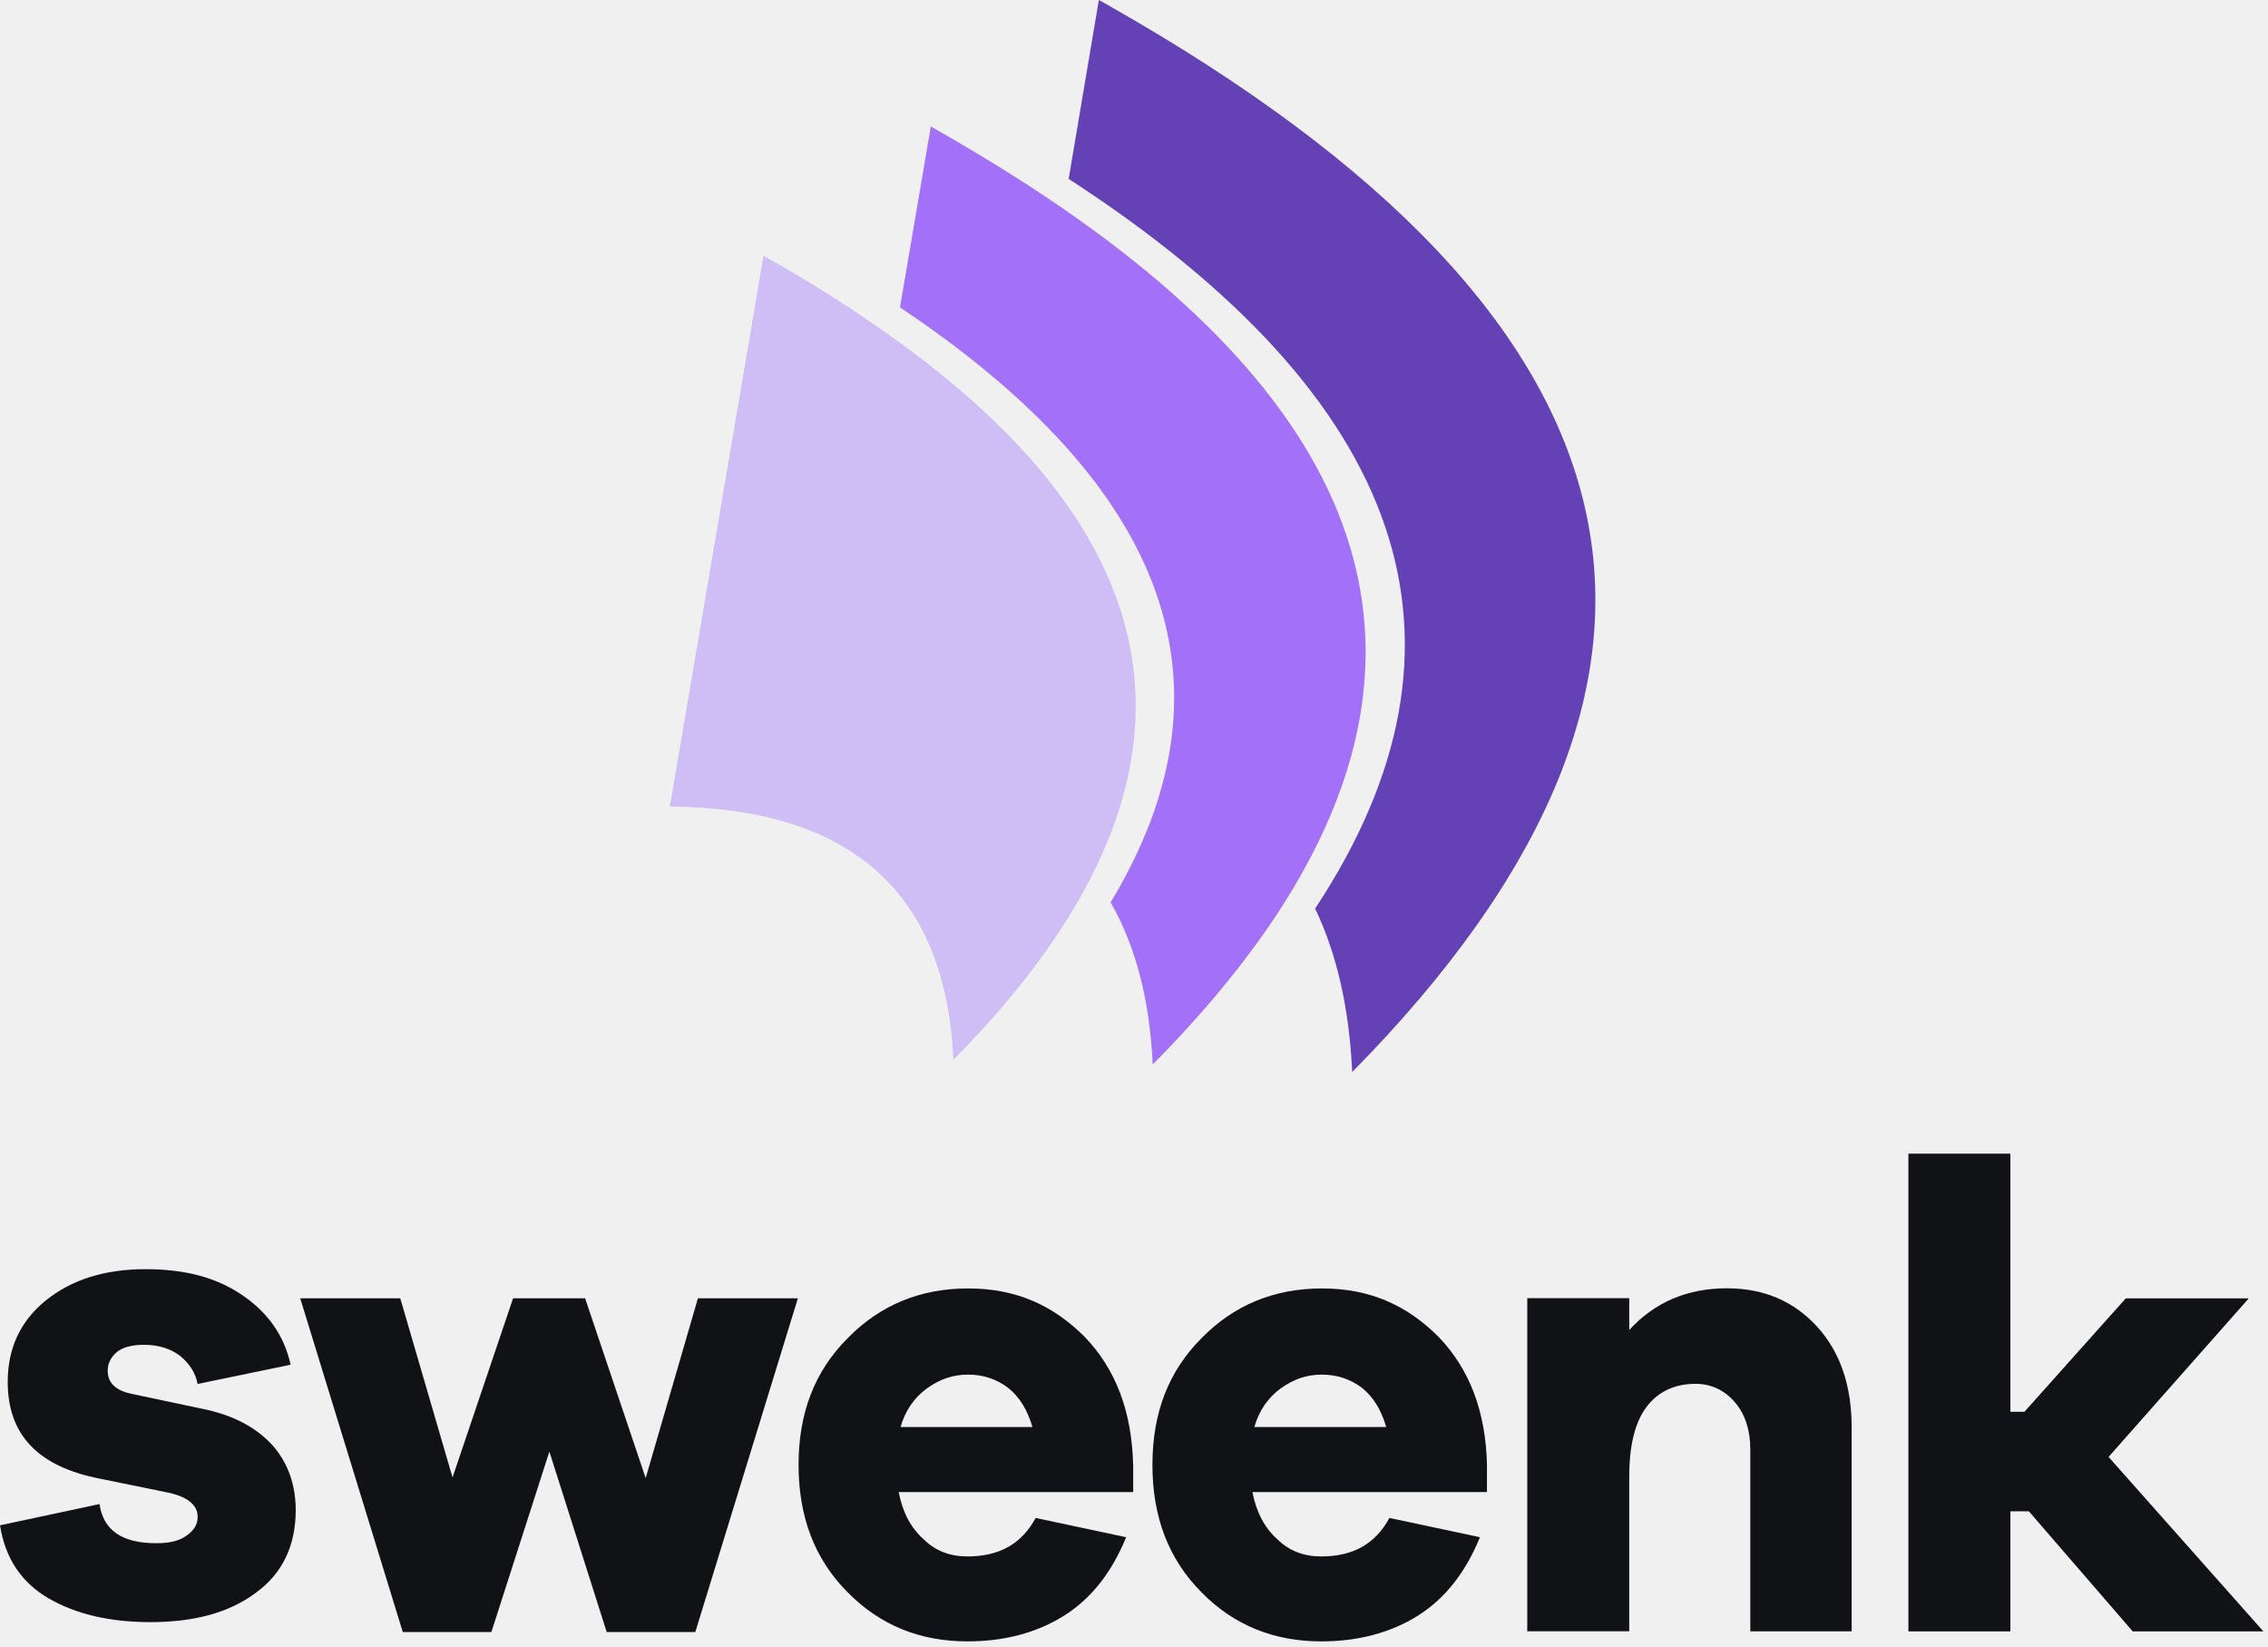
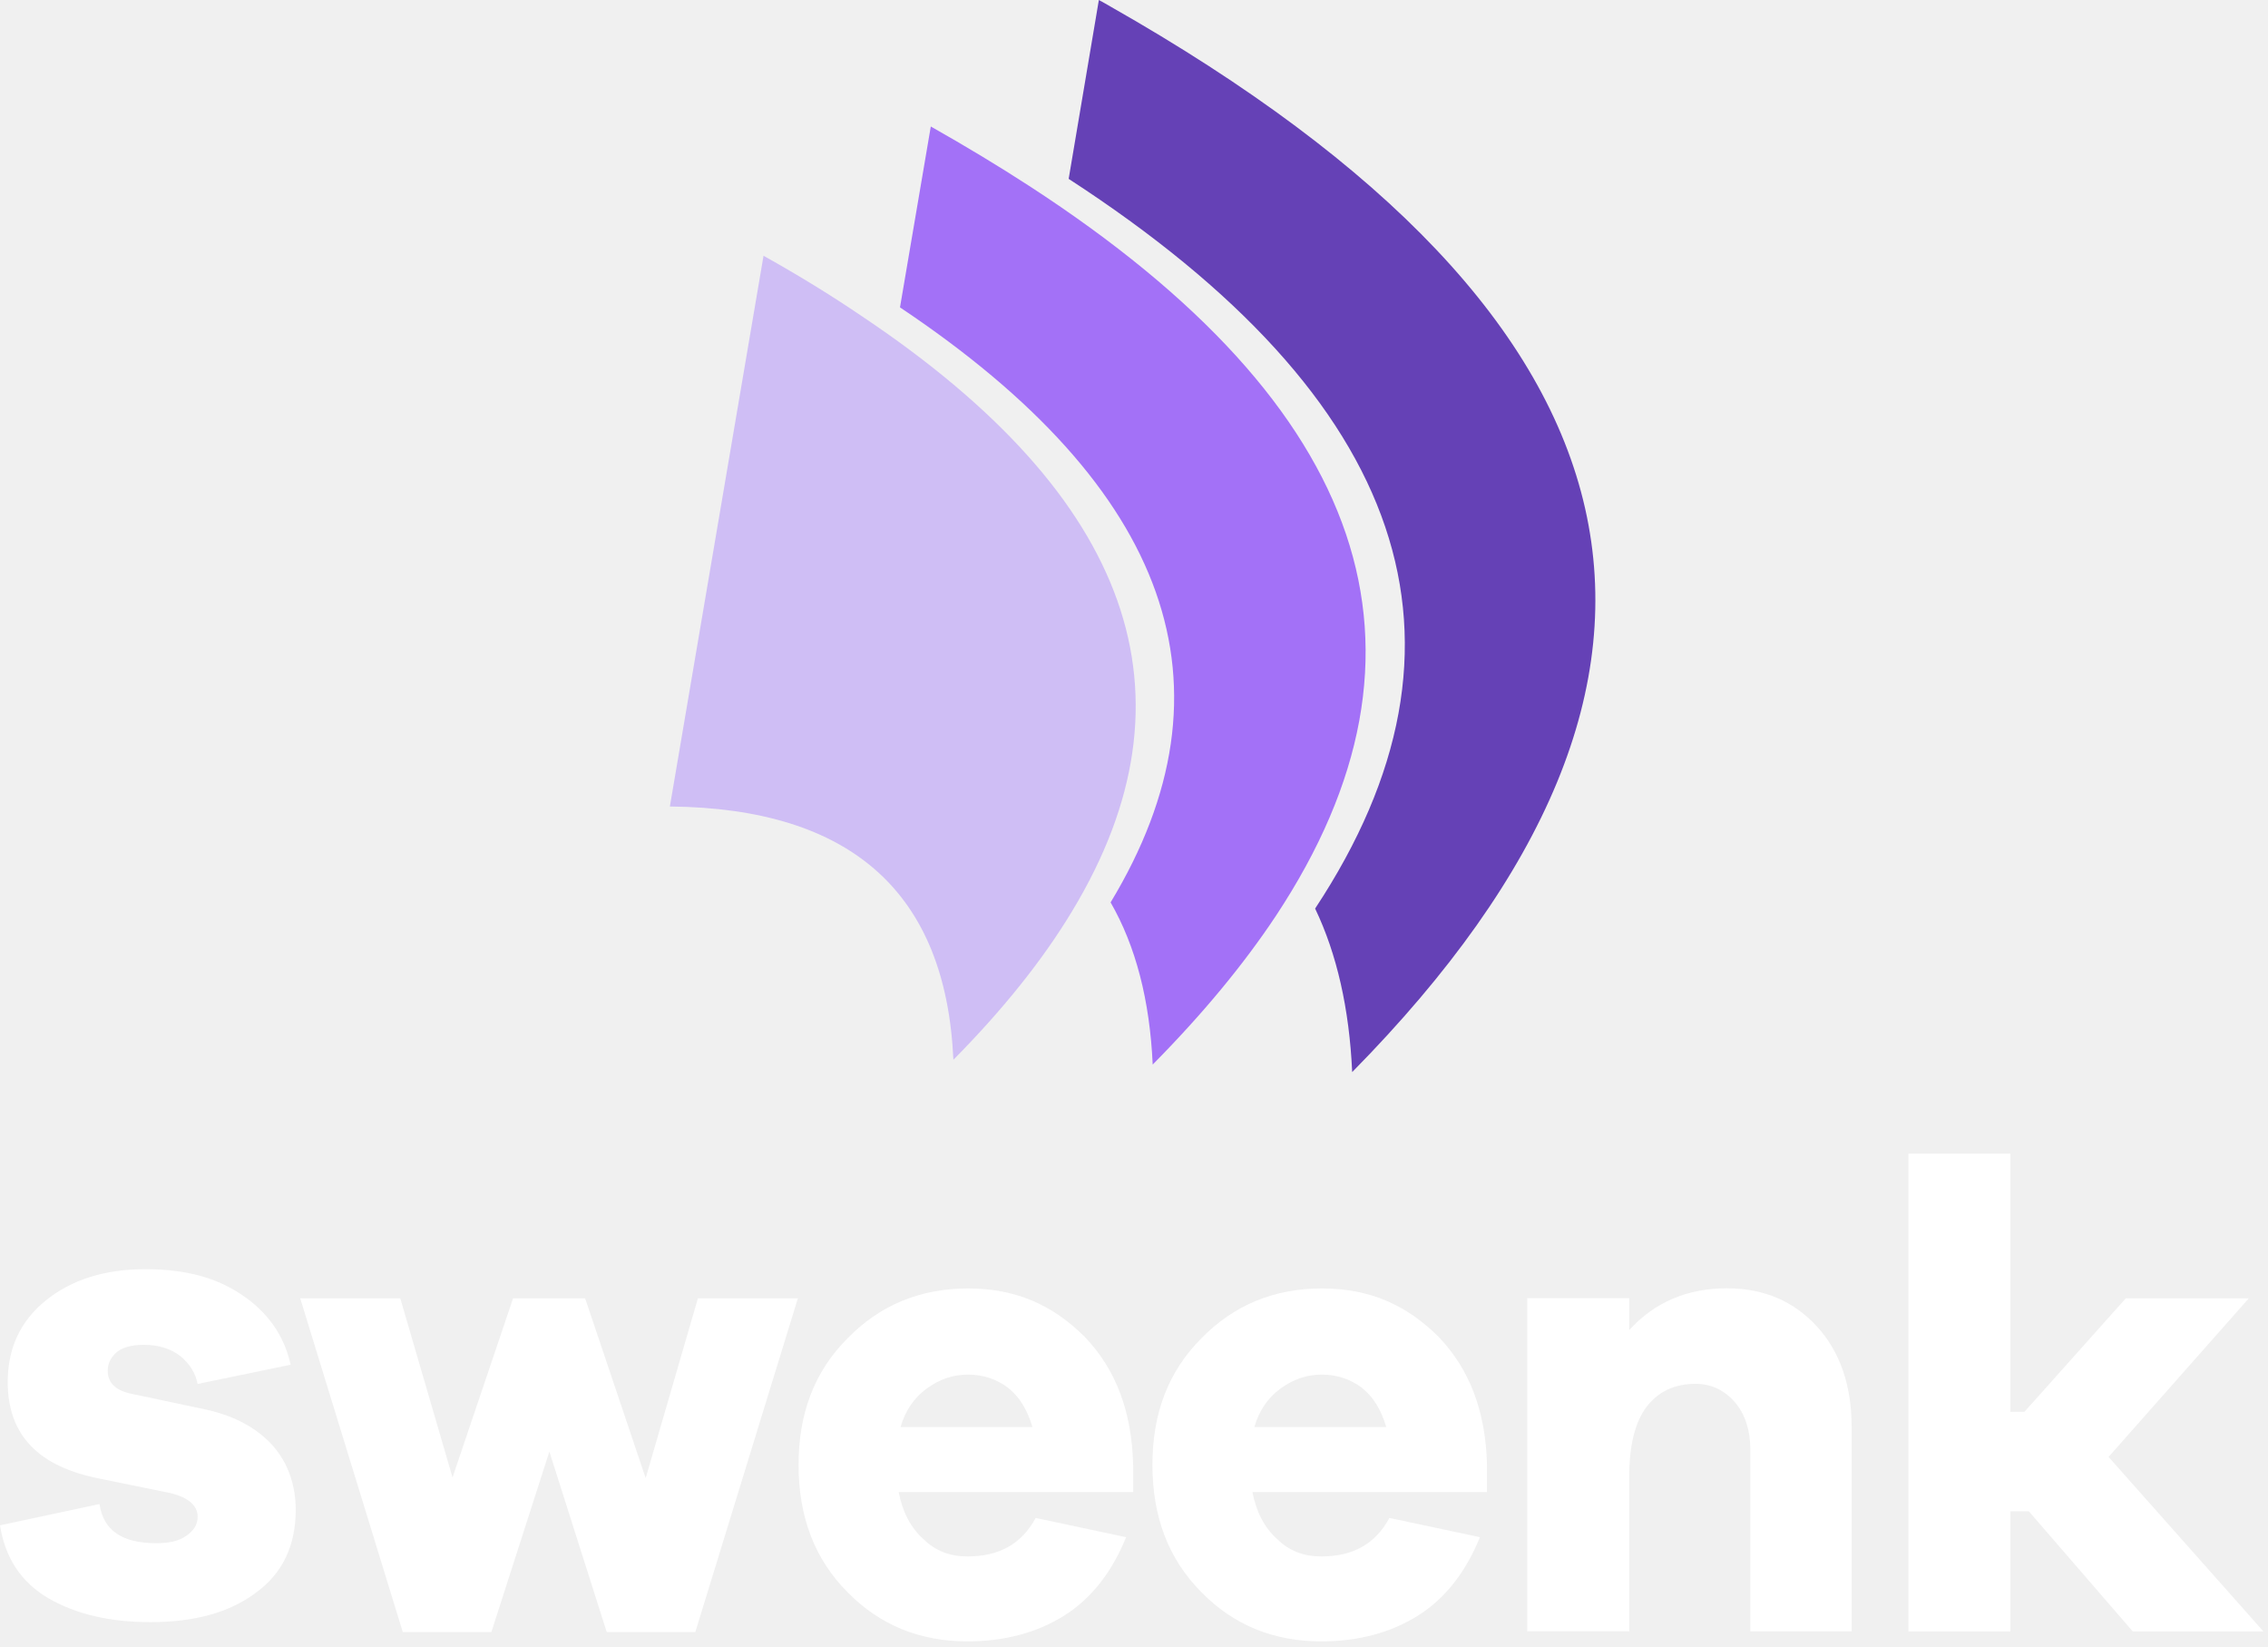
- <svg xmlns="http://www.w3.org/2000/svg" width="237" height="172" viewBox="0 0 237 172" fill="none">
-   <path d="M0.011 159.348L10.4 157.128C10.797 159.902 12.796 161.219 16.325 161.219C17.657 161.219 18.654 161.009 19.455 160.455C20.256 159.902 20.654 159.278 20.654 158.445C20.654 157.198 19.522 156.295 17.321 155.881L10.528 154.494C4.004 153.247 0.806 149.92 0.806 144.373C0.806 140.836 2.139 137.998 4.799 135.848C7.465 133.698 10.926 132.591 15.188 132.591C19.45 132.591 22.647 133.494 25.307 135.295C27.973 137.095 29.703 139.525 30.37 142.572L20.648 144.583C20.446 143.476 19.847 142.502 18.85 141.669C17.853 140.906 16.588 140.492 15.053 140.492C13.72 140.492 12.724 140.772 12.124 141.325C11.525 141.879 11.256 142.502 11.256 143.196C11.256 144.443 12.057 145.276 13.788 145.62L21.645 147.286C24.708 147.98 26.971 149.297 28.572 151.097C30.101 152.898 30.902 155.118 30.902 157.752C30.902 161.492 29.502 164.406 26.707 166.416C23.913 168.496 20.25 169.464 15.72 169.464C11.458 169.464 7.93 168.63 5.063 166.97C2.201 165.303 0.532 162.739 0 159.342L0.011 159.348Z" fill="#101215" />
-   <path d="M83.376 135.634L72.657 170.502H63.4L57.408 151.646L51.348 170.502H42.091L31.372 135.634H41.828L47.288 154.35L53.616 135.634H61.143L67.471 154.42L72.931 135.634H83.387H83.376Z" fill="#101215" />
-   <path d="M118.416 153.033V155.877H93.91C94.307 157.957 95.175 159.617 96.508 160.8C97.774 162.047 99.303 162.601 101.1 162.601C104.432 162.601 106.762 161.284 108.224 158.58L117.677 160.591C116.21 164.197 114.081 166.965 111.22 168.772C108.358 170.572 104.959 171.475 101.1 171.475C96.172 171.475 91.978 169.809 88.578 166.348C85.117 162.881 83.448 158.446 83.448 153.039C83.448 147.632 85.112 143.267 88.578 139.8C91.972 136.333 96.172 134.603 101.162 134.603C106.152 134.603 110.016 136.333 113.348 139.66C116.613 143.057 118.276 147.492 118.41 153.039L118.416 153.033ZM101.167 143.605C99.571 143.605 98.171 144.089 96.838 145.062C95.506 146.035 94.576 147.416 94.106 149.082H107.888C107.356 147.282 106.555 145.965 105.356 144.992C104.158 144.089 102.758 143.605 101.162 143.605H101.167Z" fill="#101215" />
-   <path d="M155.383 153.033V155.877H130.876C131.274 157.957 132.142 159.617 133.475 160.8C134.741 162.047 136.269 162.601 138.067 162.601C141.399 162.601 143.729 161.284 145.191 158.58L154.649 160.591C153.182 164.197 151.054 166.965 148.192 168.772C145.331 170.572 141.931 171.475 138.073 171.475C133.145 171.475 128.95 169.809 125.556 166.348C122.095 162.881 120.426 158.446 120.426 153.039C120.426 147.632 122.09 143.267 125.556 139.8C128.95 136.333 133.15 134.603 138.14 134.603C143.13 134.603 146.994 136.333 150.326 139.66C153.591 143.057 155.254 147.492 155.388 153.039L155.383 153.033ZM138.14 143.605C136.544 143.605 135.144 144.089 133.811 145.062C132.478 146.035 131.548 147.416 131.078 149.082H144.86C144.328 147.282 143.527 145.965 142.329 144.992C141.13 144.089 139.73 143.605 138.134 143.605H138.14Z" fill="#101215" />
-   <path d="M180.505 134.591C184.369 134.591 187.5 135.978 189.897 138.611C192.294 141.245 193.492 144.782 193.492 149.077V170.426H182.902V151.431C182.902 149.42 182.37 147.76 181.306 146.507C180.242 145.26 178.842 144.567 177.179 144.567C174.984 144.567 173.247 145.4 172.049 146.991C170.851 148.587 170.251 151.011 170.251 154.268V170.421H159.594V135.622H170.251V138.949C172.917 136.036 176.311 134.585 180.505 134.585V134.591Z" fill="#101215" />
-   <path d="M236.518 170.432H222.865L212.012 157.887H210.08V170.432H199.423V120.525H210.08V147.492H211.547L222.137 135.64H234.99L220.34 152.206L236.524 170.438L236.518 170.432Z" fill="#101215" />
+ <svg xmlns="http://www.w3.org/2000/svg" width="100%" height="100%" viewBox="0 0 237 172" fill="none">
+   <path d="M0.011 159.348L10.4 157.128C10.797 159.902 12.796 161.219 16.325 161.219C17.657 161.219 18.654 161.009 19.455 160.455C20.256 159.902 20.654 159.278 20.654 158.445C20.654 157.198 19.522 156.295 17.321 155.881L10.528 154.494C4.004 153.247 0.806 149.92 0.806 144.373C0.806 140.836 2.139 137.998 4.799 135.848C7.465 133.698 10.926 132.591 15.188 132.591C19.45 132.591 22.647 133.494 25.307 135.295C27.973 137.095 29.703 139.525 30.37 142.572L20.648 144.583C20.446 143.476 19.847 142.502 18.85 141.669C17.853 140.906 16.588 140.492 15.053 140.492C13.72 140.492 12.724 140.772 12.124 141.325C11.525 141.879 11.256 142.502 11.256 143.196C11.256 144.443 12.057 145.276 13.788 145.62L21.645 147.286C24.708 147.98 26.971 149.297 28.572 151.097C30.101 152.898 30.902 155.118 30.902 157.752C30.902 161.492 29.502 164.406 26.707 166.416C23.913 168.496 20.25 169.464 15.72 169.464C11.458 169.464 7.93 168.63 5.063 166.97C2.201 165.303 0.532 162.739 0 159.342L0.011 159.348Z" fill="#ffffff" />
+   <path d="M83.376 135.634L72.657 170.502H63.4L57.408 151.646L51.348 170.502H42.091L31.372 135.634H41.828L47.288 154.35L53.616 135.634H61.143L67.471 154.42L72.931 135.634H83.387H83.376Z" fill="#ffffff" />
+   <path d="M118.416 153.033V155.877H93.91C94.307 157.957 95.175 159.617 96.508 160.8C97.774 162.047 99.303 162.601 101.1 162.601C104.432 162.601 106.762 161.284 108.224 158.58L117.677 160.591C116.21 164.197 114.081 166.965 111.22 168.772C108.358 170.572 104.959 171.475 101.1 171.475C96.172 171.475 91.978 169.809 88.578 166.348C85.117 162.881 83.448 158.446 83.448 153.039C83.448 147.632 85.112 143.267 88.578 139.8C91.972 136.333 96.172 134.603 101.162 134.603C106.152 134.603 110.016 136.333 113.348 139.66C116.613 143.057 118.276 147.492 118.41 153.039L118.416 153.033ZM101.167 143.605C99.571 143.605 98.171 144.089 96.838 145.062C95.506 146.035 94.576 147.416 94.106 149.082H107.888C107.356 147.282 106.555 145.965 105.356 144.992C104.158 144.089 102.758 143.605 101.162 143.605H101.167Z" fill="#ffffff" />
+   <path d="M155.383 153.033V155.877H130.876C131.274 157.957 132.142 159.617 133.475 160.8C134.741 162.047 136.269 162.601 138.067 162.601C141.399 162.601 143.729 161.284 145.191 158.58L154.649 160.591C153.182 164.197 151.054 166.965 148.192 168.772C145.331 170.572 141.931 171.475 138.073 171.475C133.145 171.475 128.95 169.809 125.556 166.348C122.095 162.881 120.426 158.446 120.426 153.039C120.426 147.632 122.09 143.267 125.556 139.8C128.95 136.333 133.15 134.603 138.14 134.603C143.13 134.603 146.994 136.333 150.326 139.66C153.591 143.057 155.254 147.492 155.388 153.039L155.383 153.033ZM138.14 143.605C136.544 143.605 135.144 144.089 133.811 145.062C132.478 146.035 131.548 147.416 131.078 149.082H144.86C144.328 147.282 143.527 145.965 142.329 144.992C141.13 144.089 139.73 143.605 138.134 143.605H138.14Z" fill="#ffffff" />
+   <path d="M180.505 134.591C184.369 134.591 187.5 135.978 189.897 138.611C192.294 141.245 193.492 144.782 193.492 149.077V170.426H182.902V151.431C182.902 149.42 182.37 147.76 181.306 146.507C180.242 145.26 178.842 144.567 177.179 144.567C174.984 144.567 173.247 145.4 172.049 146.991C170.851 148.587 170.251 151.011 170.251 154.268V170.421H159.594V135.622H170.251V138.949C172.917 136.036 176.311 134.585 180.505 134.585V134.591Z" fill="#ffffff" />
+   <path d="M236.518 170.432H222.865L212.012 157.887H210.08V170.432H199.423V120.525H210.08V147.492H211.547L222.137 135.64H234.99L220.34 152.206L236.524 170.438L236.518 170.432Z" fill="#ffffff" />
  <path fill-rule="evenodd" clip-rule="evenodd" d="M111.673 18.686L114.828 0C115.261 0.23 115.676 0.47 116.073 0.701C173.75 33.456 182.153 70.559 141.3 112C140.996 105.378 139.705 99.677 137.426 94.917C155.773 67.152 147.194 41.739 111.673 18.686Z" fill="#6541B6" />
  <path fill-rule="evenodd" clip-rule="evenodd" d="M94.047 32.112L97.266 13.215C100.9 15.269 104.34 17.342 107.578 19.444C143.09 42.497 151.677 67.91 133.331 95.675C129.955 100.762 125.666 105.944 120.454 111.213C120.15 104.495 118.683 98.842 116.055 94.274C129.678 71.74 122.336 51.019 94.047 32.112Z" fill="#A371F7" />
  <path fill-rule="evenodd" clip-rule="evenodd" d="M79.787 26.719C83.467 28.773 86.88 30.874 90.034 33.015C118.324 51.912 125.657 72.632 112.042 95.176C108.98 100.263 104.838 105.445 99.627 110.714C98.843 93.266 88.964 84.437 70 84.254L79.787 26.719Z" fill="#CFBEF5" />
</svg>
